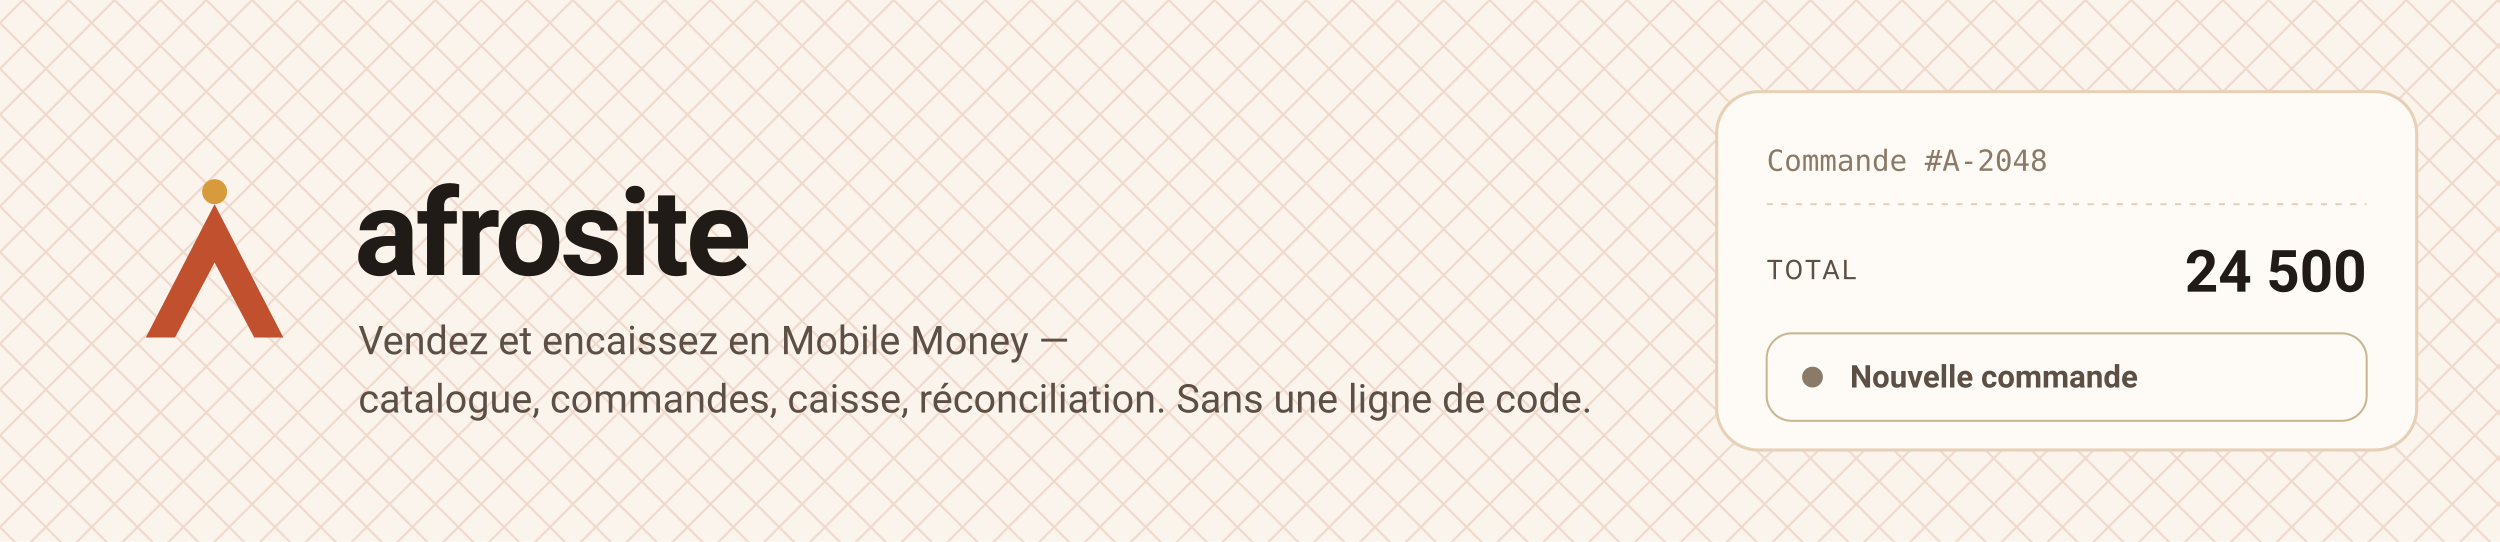
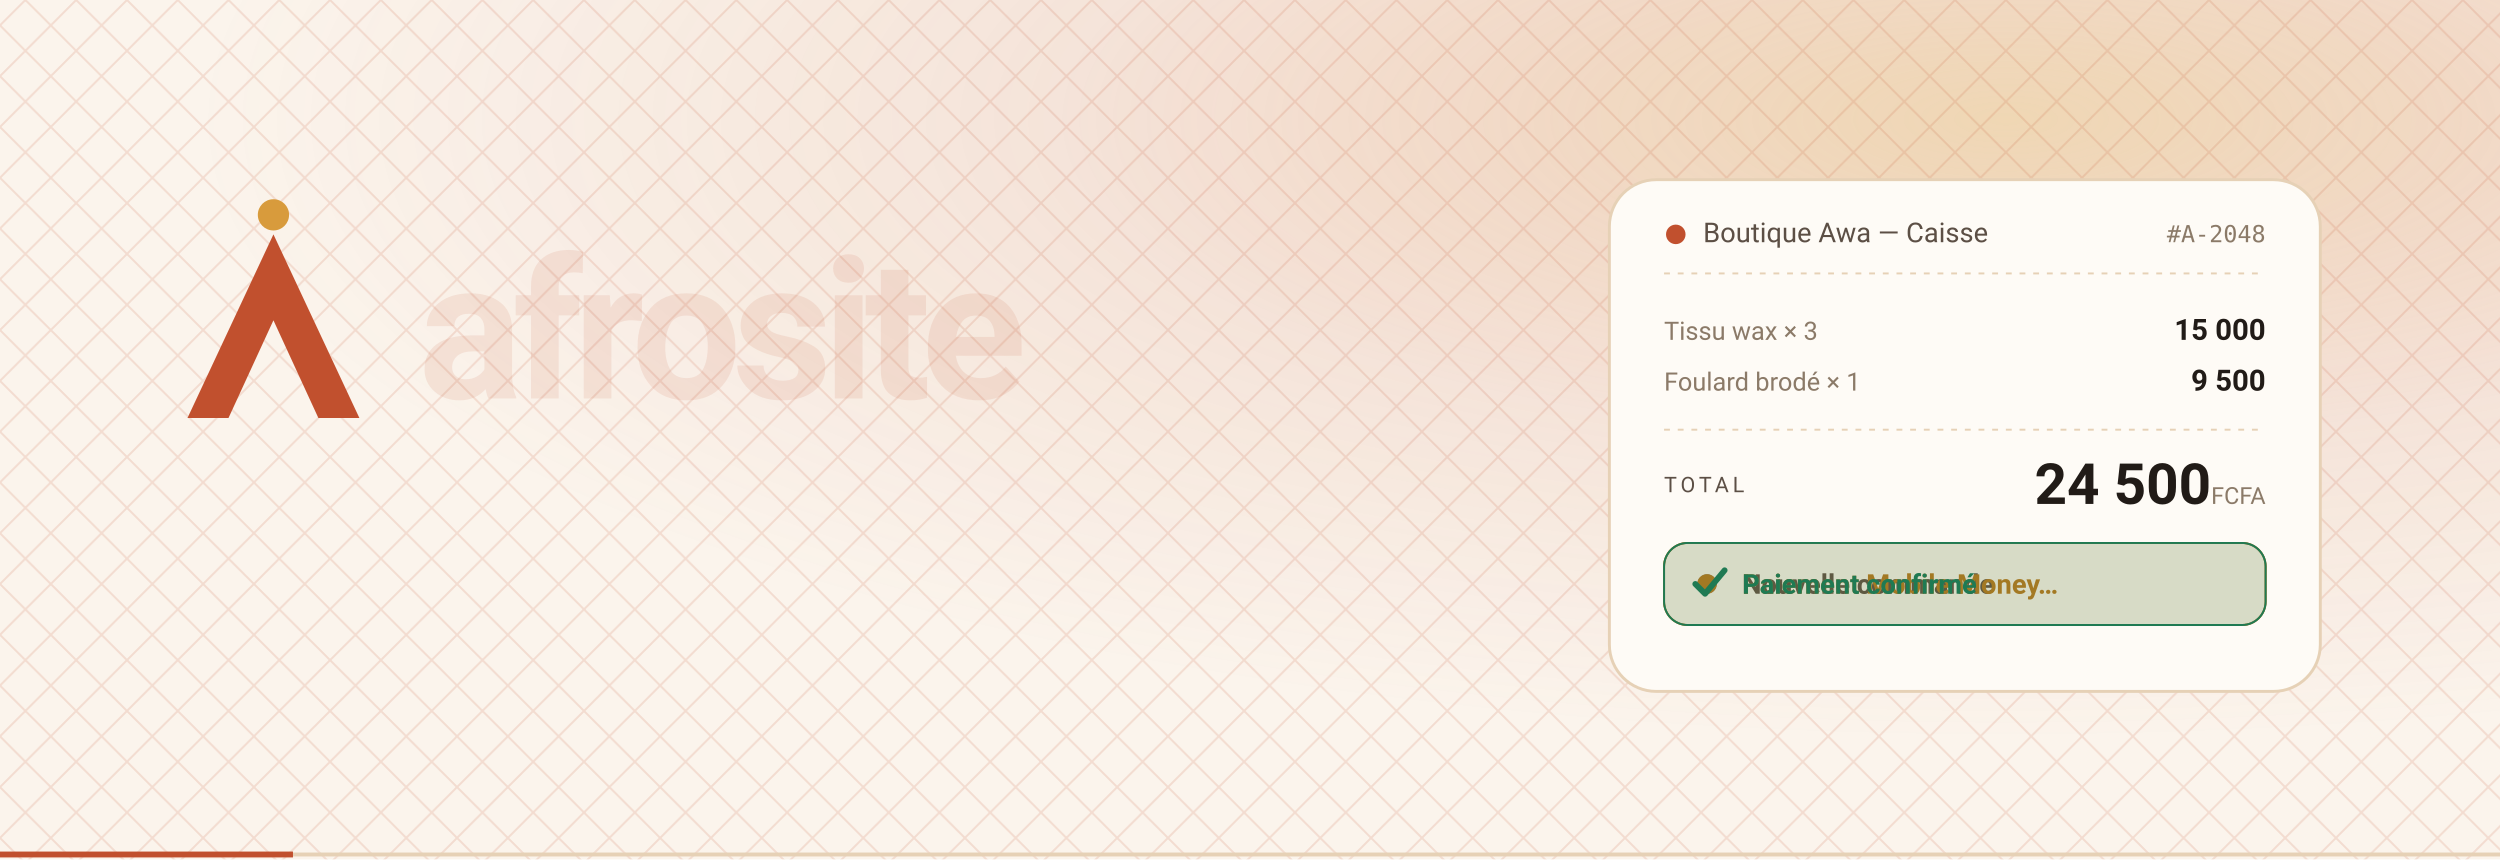
- <svg xmlns="http://www.w3.org/2000/svg" viewBox="0 0 1200 260" role="img" aria-label="Afrosite — vendez et encaissez en Mobile Money, sans une ligne de code">
+ <svg xmlns="http://www.w3.org/2000/svg" viewBox="0 0 1280 440" role="img" aria-label="Afrosite — décrivez votre activité, vendez et encaissez en Mobile Money, sans une ligne de code">
  <defs>
-     <pattern id="lat" width="22" height="22" patternUnits="userSpaceOnUse">
-       <path d="M11 0 L22 11 L11 22 L0 11 Z" fill="none" stroke="#A83F1F" stroke-width="1" />
+     <pattern id="lat" width="26" height="26" patternUnits="userSpaceOnUse">
+       <path d="M13 0 L26 13 L13 26 L0 13 Z" fill="none" stroke="#C1502E" stroke-width="1" />
    </pattern>
+     <radialGradient id="glow" cx="80%" cy="14%" r="72%">
+       <stop offset="0" stop-color="#D89B3C" stop-opacity="0.32" />
+       <stop offset="52%" stop-color="#C1502E" stop-opacity="0.10" />
+       <stop offset="100%" stop-color="#C1502E" stop-opacity="0" />
+     </radialGradient>
+     <clipPath id="fr">
+       <rect width="1280" height="440" />
+     </clipPath>
    <style>
      .bg{fill:#FBF4EC}
-       .ink{fill:#211B17}
-       .soft{fill:#5C4F45}
-       .faint{fill:#8B7A68}
-       .brand{fill:#C1502E}
-       .gold{fill:#D89B3C}
+       .ink{fill:#211B17}.soft{fill:#5C4F45}.faint{fill:#8B7A68}
+       .brand{fill:#C1502E}.gold{fill:#D89B3C}
+       .ghost{fill:#C1502E;opacity:.11}
      .card{fill:#FEFBF6;stroke:#E6D1B6}
-       .lat{opacity:.16}
-       .wm{font:700 58px 'Segoe UI',system-ui,Roboto,Helvetica,Arial,sans-serif;letter-spacing:-1.5px}
-       .tag{font:400 19px 'Segoe UI',system-ui,Roboto,Helvetica,Arial,sans-serif}
-       .mono{font:500 14px ui-monospace,'SFMono-Regular',Menlo,Consolas,monospace}
-       .amt{font:700 28px 'Segoe UI',system-ui,Roboto,Helvetica,Arial,sans-serif}
-       .st{font:600 15px 'Segoe UI',system-ui,Roboto,Helvetica,Arial,sans-serif}
-       .lbl{font:400 13px 'Segoe UI',system-ui,Roboto,Helvetica,Arial,sans-serif;letter-spacing:1px}
-       .dot{animation:pulse 2.4s ease-in-out infinite}
-       .latmove{animation:drift 14s linear infinite}
-       .g-new{animation:c1 6s ease-in-out infinite}
-       .g-pen{animation:c2 6s ease-in-out infinite}
-       .g-paid{animation:c3 6s ease-in-out infinite}
-       @keyframes pulse{0%,100%{opacity:1}50%{opacity:.35}}
-       @keyframes drift{to{transform:translate(22px,22px)}}
-       @keyframes c1{0%,26%{opacity:1}30%,96%{opacity:0}100%{opacity:1}}
-       @keyframes c2{0%,26%{opacity:0}30%,54%{opacity:1}58%,100%{opacity:0}}
-       @keyframes c3{0%,56%{opacity:0}60%,96%{opacity:1}100%{opacity:0}}
+       .hair{stroke:#E6D1B6}
+       .lat path{stroke:#C1502E}
+       .latg{opacity:.15;animation:drift 20s linear infinite}
+       .dot{animation:pulse 2.2s ease-in-out infinite}
+       .scan{fill:#C1502E;animation:scan 5s ease-in-out infinite}
+       .rise{opacity:0;transform:translateY(16px);animation:rise .75s cubic-bezier(.2,.7,.2,1) forwards}
+       .r1{animation-delay:.04s}.r2{animation-delay:.13s}.r3{animation-delay:.22s}.r4{animation-delay:.31s}.r5{animation-delay:.4s}
+       .gn{animation:s1 6s ease-in-out infinite}
+       .gp{animation:s2 6s ease-in-out infinite}
+       .gd{animation:s3 6s ease-in-out infinite}
+       @keyframes pulse{0%,100%{opacity:1}50%{opacity:.28}}
+       @keyframes drift{to{transform:translate(26px,26px)}}
+       @keyframes scan{0%{transform:translateX(-160px)}50%{transform:translateX(1200px)}100%{transform:translateX(-160px)}}
+       @keyframes rise{to{opacity:1;transform:translateY(0)}}
+       @keyframes s1{0%,26%{opacity:1}30%,96%{opacity:0}100%{opacity:1}}
+       @keyframes s2{0%,26%{opacity:0}30%,54%{opacity:1}58%,100%{opacity:0}}
+       @keyframes s3{0%,56%{opacity:0}60%,95%{opacity:1}100%{opacity:0}}
      @media (prefers-color-scheme:dark){
        .bg{fill:#16110E}
-         .ink{fill:#F3E8D8}
-         .soft{fill:#C7B7A3}
-         .faint{fill:#94816D}
-         .brand{fill:#E27E55}
-         .gold{fill:#E1AD58}
-         .card{fill:#271F18;stroke:#3B2F24}
-         .lat{opacity:.22}
+         .ink{fill:#F3E8D8}.soft{fill:#C7B7A3}.faint{fill:#94816D}
+         .brand{fill:#E27E55}.gold{fill:#E1AD58}
+         .ghost{fill:#E27E55;opacity:.13}
+         .card{fill:#241C15;stroke:#3B2F24}
+         .hair{stroke:#3B2F24}
+         .lat path{stroke:#E27E55}
+         .scan{fill:#E27E55}
      }
      @media (prefers-reduced-motion:reduce){
-         .dot,.latmove,.g-new,.g-pen,.g-paid{animation:none}
-         .g-new,.g-pen{opacity:0}
-         .g-paid{opacity:1}
+         .latg,.dot,.scan,.rise,.gn,.gp,.gd{animation:none}
+         .rise{opacity:1;transform:none}
+         .gn,.gp{opacity:0}.gd{opacity:1}
      }
    </style>
  </defs>
-   <rect class="bg" width="1200" height="260" />
-   <g class="lat">
-     <g class="latmove">
-       <rect x="-22" y="-22" width="1244" height="304" fill="url(#lat)" />
+   <g clip-path="url(#fr)">
+     <rect class="bg" width="1280" height="440" />
+     <rect width="1280" height="440" fill="url(#glow)" />
+     <g class="lat latg">
+       <rect x="-26" y="-26" width="1332" height="492" fill="url(#lat)" />
    </g>
-   </g>
-   <g transform="translate(66,92)">
-     <path class="brand" d="M37 6 L70 70 H56 L37 34 L18 70 H4 Z" />
-     <circle class="gold dot" cx="37" cy="0" r="6" />
-   </g>
-   <text class="wm ink" x="170" y="132">afrosite</text>
-   <text class="tag soft" x="172" y="170">Vendez et encaissez en Mobile Money —</text>
-   <text class="tag soft" x="172" y="198">catalogue, commandes, caisse, réconciliation. Sans une ligne de code.</text>
-   <g transform="translate(824,44)">
-     <rect class="card" width="336" height="172" rx="20" stroke-width="1.5" />
-     <text class="mono faint" x="24" y="38">Commande #A-2048</text>
-     <line x1="24" y1="54" x2="312" y2="54" stroke="#E6D1B6" stroke-dasharray="3 4" />
-     <text class="lbl soft" x="24" y="90">TOTAL</text>
-     <text class="amt ink" x="312" y="96" text-anchor="end">24 500</text>
-     <g transform="translate(24,116)">
-       <g class="g-new">
-         <rect width="288" height="42" rx="12" fill="none" stroke="#C9B693" />
-         <circle cx="22" cy="21" r="5" fill="#8B7A68" />
-         <text class="st soft" x="40" y="26">Nouvelle commande</text>
+     <g transform="translate(92,84)" font-family="'Segoe UI',system-ui,-apple-system,Roboto,Helvetica,Arial,sans-serif">
+       <text class="faint r1 rise" x="4" y="0" style="font-weight:600;font-size:14px;letter-spacing:4px">BÉNIN · UEMOA · MOBILE MONEY</text>
+       <g transform="translate(0,30)">
+         <path class="brand" d="M48 6 L92 100 H71 L48 50 L25 100 H4 Z" />
+         <circle class="gold dot" cx="48" cy="-4" r="8" />
      </g>
-       <g class="g-pen" opacity="0">
-         <rect width="288" height="42" rx="12" fill="#B8791C22" stroke="#B8791C" />
-         <circle cx="22" cy="21" r="5" fill="#B8791C" />
-         <text class="st" x="40" y="26" fill="#B8791C">Paiement Mobile Money…</text>
-       </g>
-       <g class="g-paid" opacity="0">
-         <rect width="288" height="42" rx="12" fill="#1F7A5322" stroke="#1F7A53" />
-         <path d="M16 21 l5 5 l10 -12" fill="none" stroke="#1F7A53" stroke-width="3" stroke-linecap="round" stroke-linejoin="round" />
-         <text class="st" x="40" y="26" fill="#1F7A53">Paiement confirmé</text>
+       <text class="ghost" x="122" y="120" style="font-weight:700;font-size:100px;letter-spacing:-5px">afrosite</text>
+       <text class="ink r2 rise" x="116" y="114" style="font-weight:700;font-size:100px;letter-spacing:-5px">afrosite</text>
+       <text class="soft r3 rise" x="118" y="166" style="font-weight:400;font-size:24px">Décrivez votre activité. Vendez et encaissez en Mobile Money.</text>
+       <text class="ink r4 rise" x="118" y="202" style="font-weight:600;font-size:24px">Sans une ligne de code.</text>
+       <g class="r5 rise" transform="translate(118,232)" style="font-weight:600;font-size:13px">
+         <g>
+           <rect class="hair" width="60" height="30" rx="15" fill="none" />
+           <text class="soft" x="30" y="20" text-anchor="middle">FCFA</text>
+         </g>
+         <g transform="translate(72,0)">
+           <rect class="hair" width="86" height="30" rx="15" fill="none" />
+           <text class="soft" x="43" y="20" text-anchor="middle">Français</text>
+         </g>
+         <g transform="translate(170,0)">
+           <rect class="hair" width="84" height="30" rx="15" fill="none" />
+           <text class="soft" x="42" y="20" text-anchor="middle">Android</text>
+         </g>
+         <g transform="translate(266,0)">
+           <rect class="hair" width="118" height="30" rx="15" fill="none" />
+           <text class="soft" x="59" y="20" text-anchor="middle">Réseau lent</text>
+         </g>
      </g>
    </g>
+     <g transform="translate(824,92)" font-family="'Segoe UI',system-ui,-apple-system,Roboto,Helvetica,Arial,sans-serif">
+       <rect class="card" width="364" height="262" rx="24" stroke-width="1.5" />
+       <g transform="translate(28,32)">
+         <circle class="brand" cx="6" cy="-4" r="5" />
+         <text class="soft" x="20" y="0" style="font-size:14px">Boutique Awa — Caisse</text>
+         <text class="faint" x="308" y="0" text-anchor="end" style="font-weight:500;font-size:12px;font-family:ui-monospace,Menlo,Consolas,monospace">#A-2048</text>
+         <line class="hair" x1="0" y1="16" x2="308" y2="16" stroke-dasharray="3 4" />
+         <text class="faint" x="0" y="50" style="font-size:13px">Tissu wax × 3</text>
+         <text class="ink" x="308" y="50" text-anchor="end" style="font-weight:600;font-size:15px">15 000</text>
+         <text class="faint" x="0" y="76" style="font-size:13px">Foulard brodé × 1</text>
+         <text class="ink" x="308" y="76" text-anchor="end" style="font-weight:600;font-size:15px">9 500</text>
+         <line class="hair" x1="0" y1="96" x2="308" y2="96" stroke-dasharray="3 4" />
+         <text class="soft" x="0" y="128" style="font-weight:400;font-size:11px;letter-spacing:2px">TOTAL</text>
+         <text class="ink" x="308" y="134" text-anchor="end" style="font-weight:700;font-size:29px">24 500<tspan class="faint" style="font-weight:400;font-size:12px"> FCFA</tspan>
+         </text>
+         <g transform="translate(0,154)">
+           <g class="gn">
+             <rect width="308" height="42" rx="12" fill="none" stroke="#C9B693" />
+             <circle cx="22" cy="21" r="5" fill="#8B7A68" />
+             <text x="40" y="26" class="soft" style="font-weight:600;font-size:14px">Nouvelle commande</text>
+           </g>
+           <g class="gp">
+             <rect width="308" height="42" rx="12" fill="#B8791C22" stroke="#B8791C" />
+             <circle cx="22" cy="21" r="5" fill="#B8791C" />
+             <text x="40" y="26" style="font-weight:600;font-size:14px;fill:#B8791C">Paiement Mobile Money…</text>
+           </g>
+           <g class="gd">
+             <rect width="308" height="42" rx="12" fill="#1F7A5322" stroke="#1F7A53" />
+             <path d="M16 21 l5 5 l10 -12" fill="none" stroke="#1F7A53" stroke-width="3" stroke-linecap="round" stroke-linejoin="round" />
+             <text x="40" y="26" style="font-weight:600;font-size:14px;fill:#1F7A53">Paiement confirmé</text>
+           </g>
+         </g>
+       </g>
+     </g>
+     <rect class="hair" x="0" y="437" width="1280" height="1" />
+     <rect class="scan" x="0" y="436" width="150" height="3" />
  </g>
</svg>
